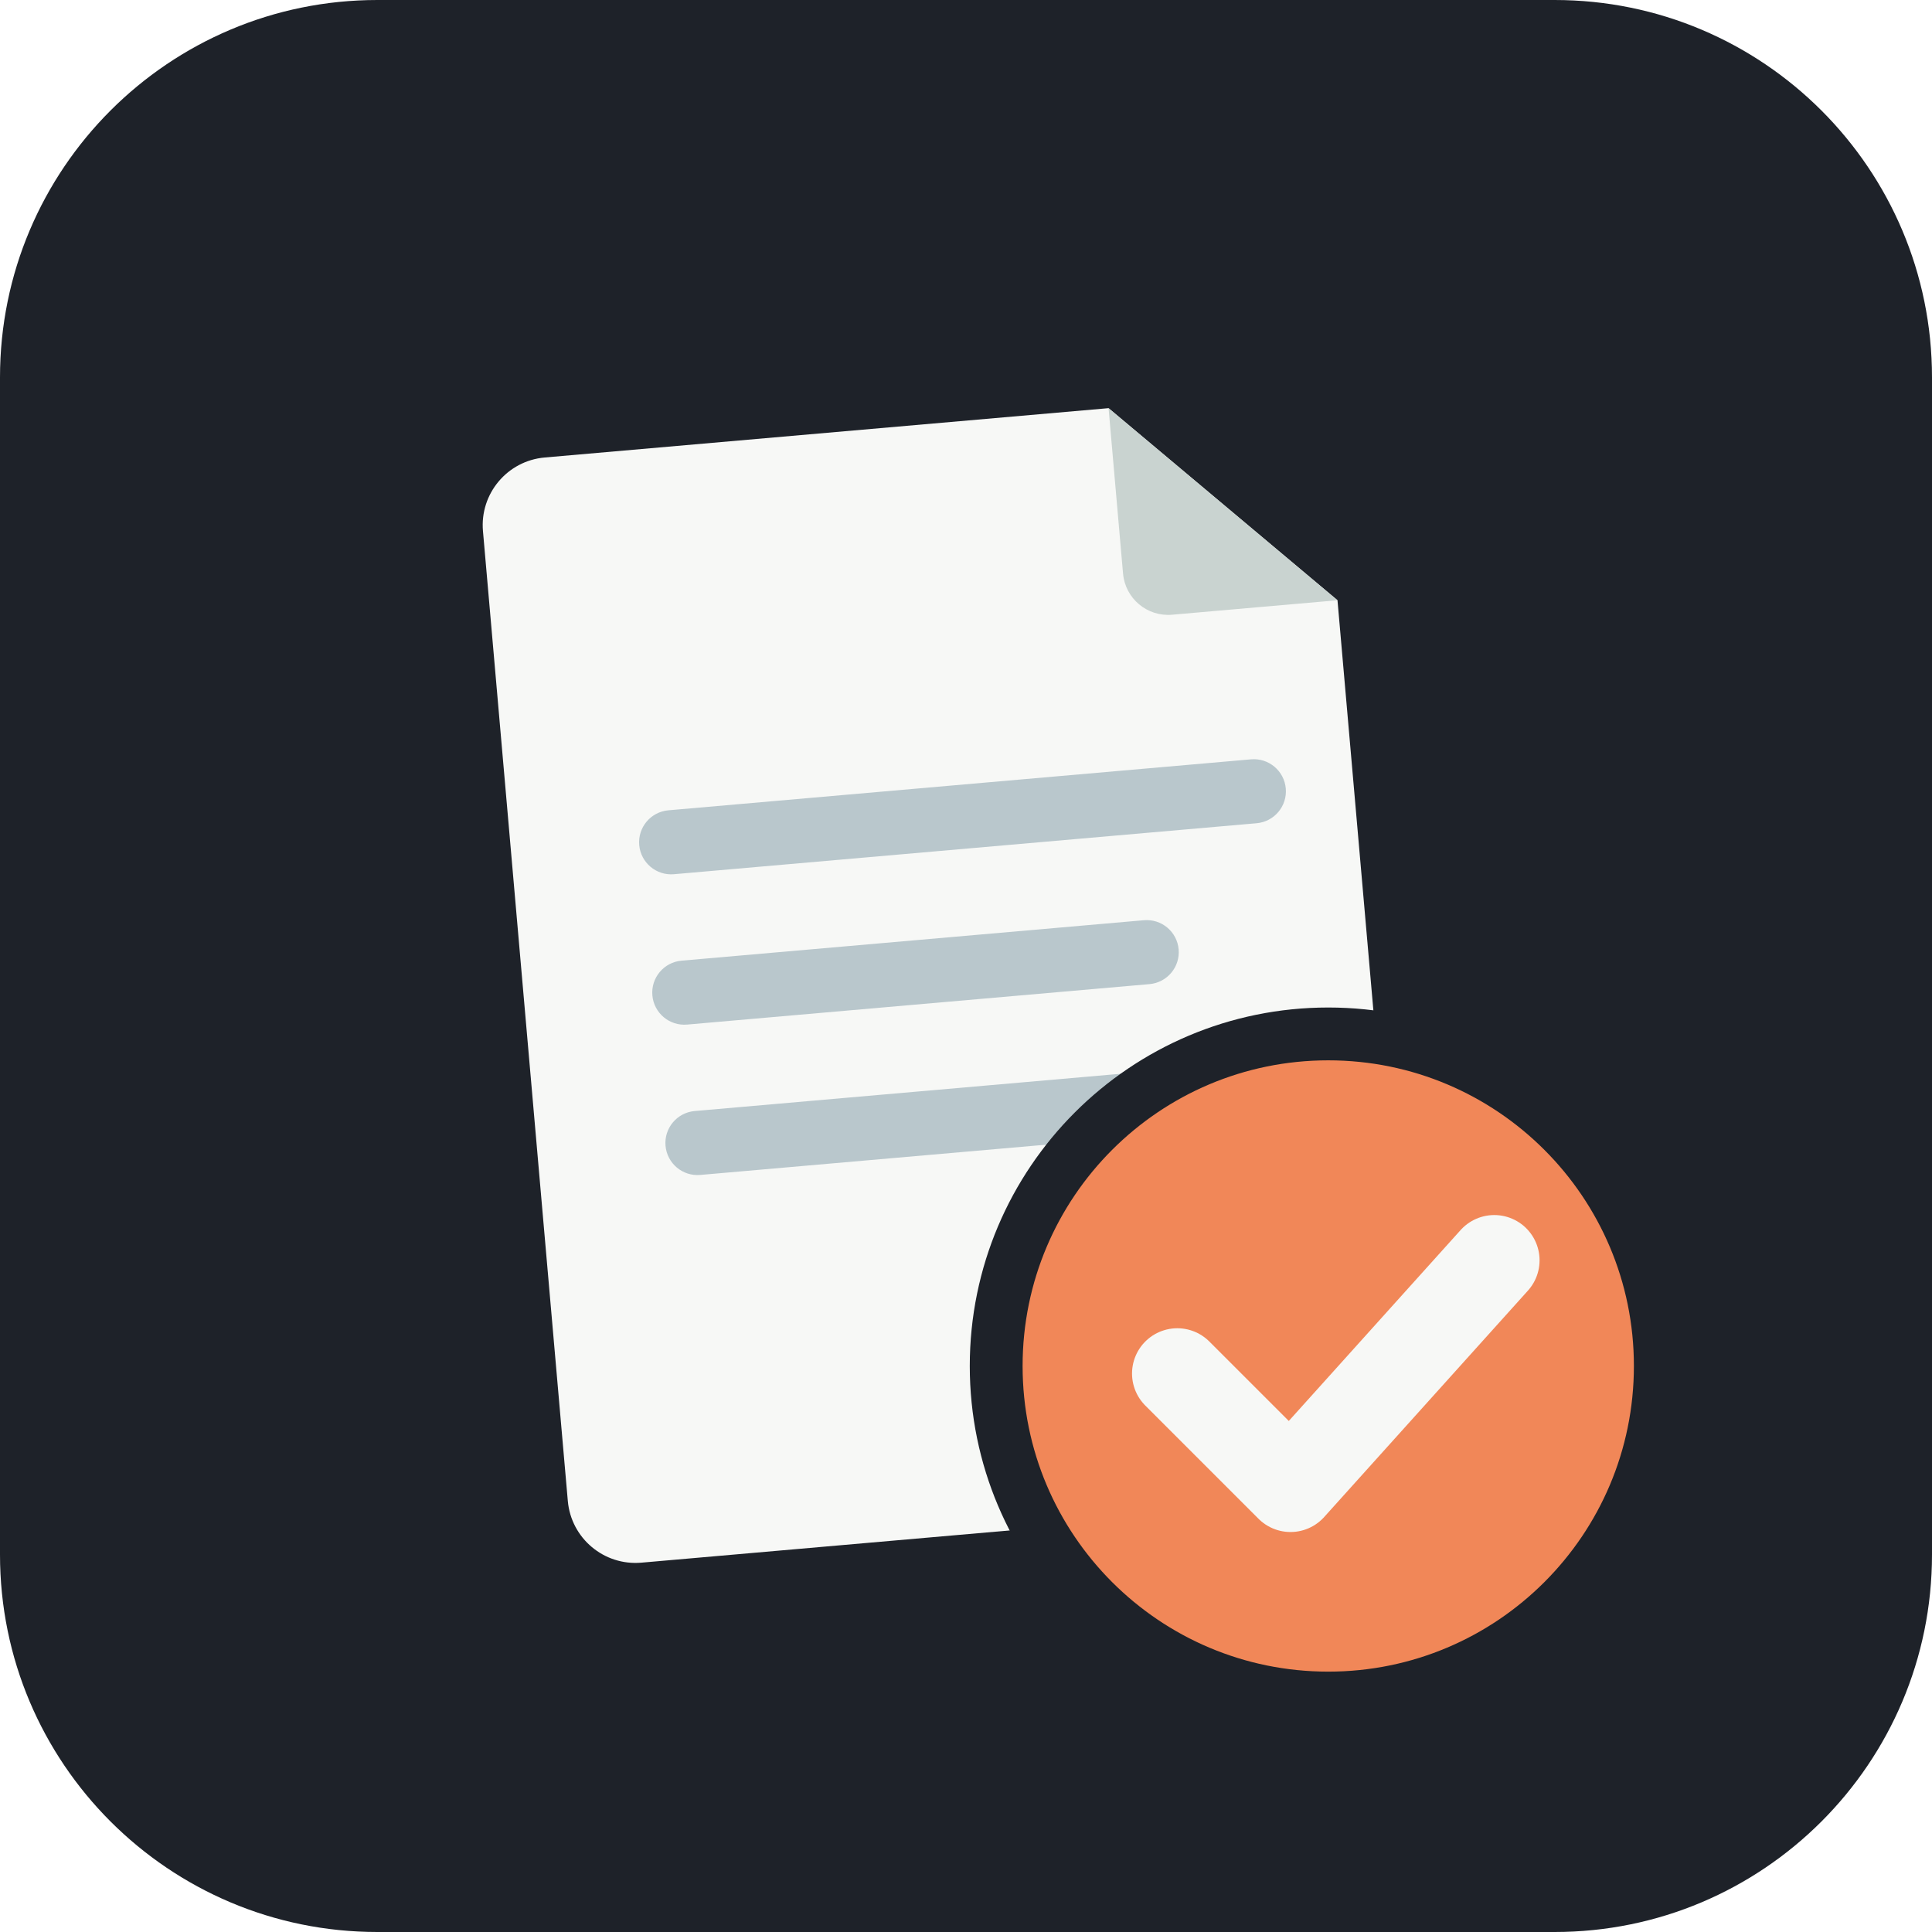
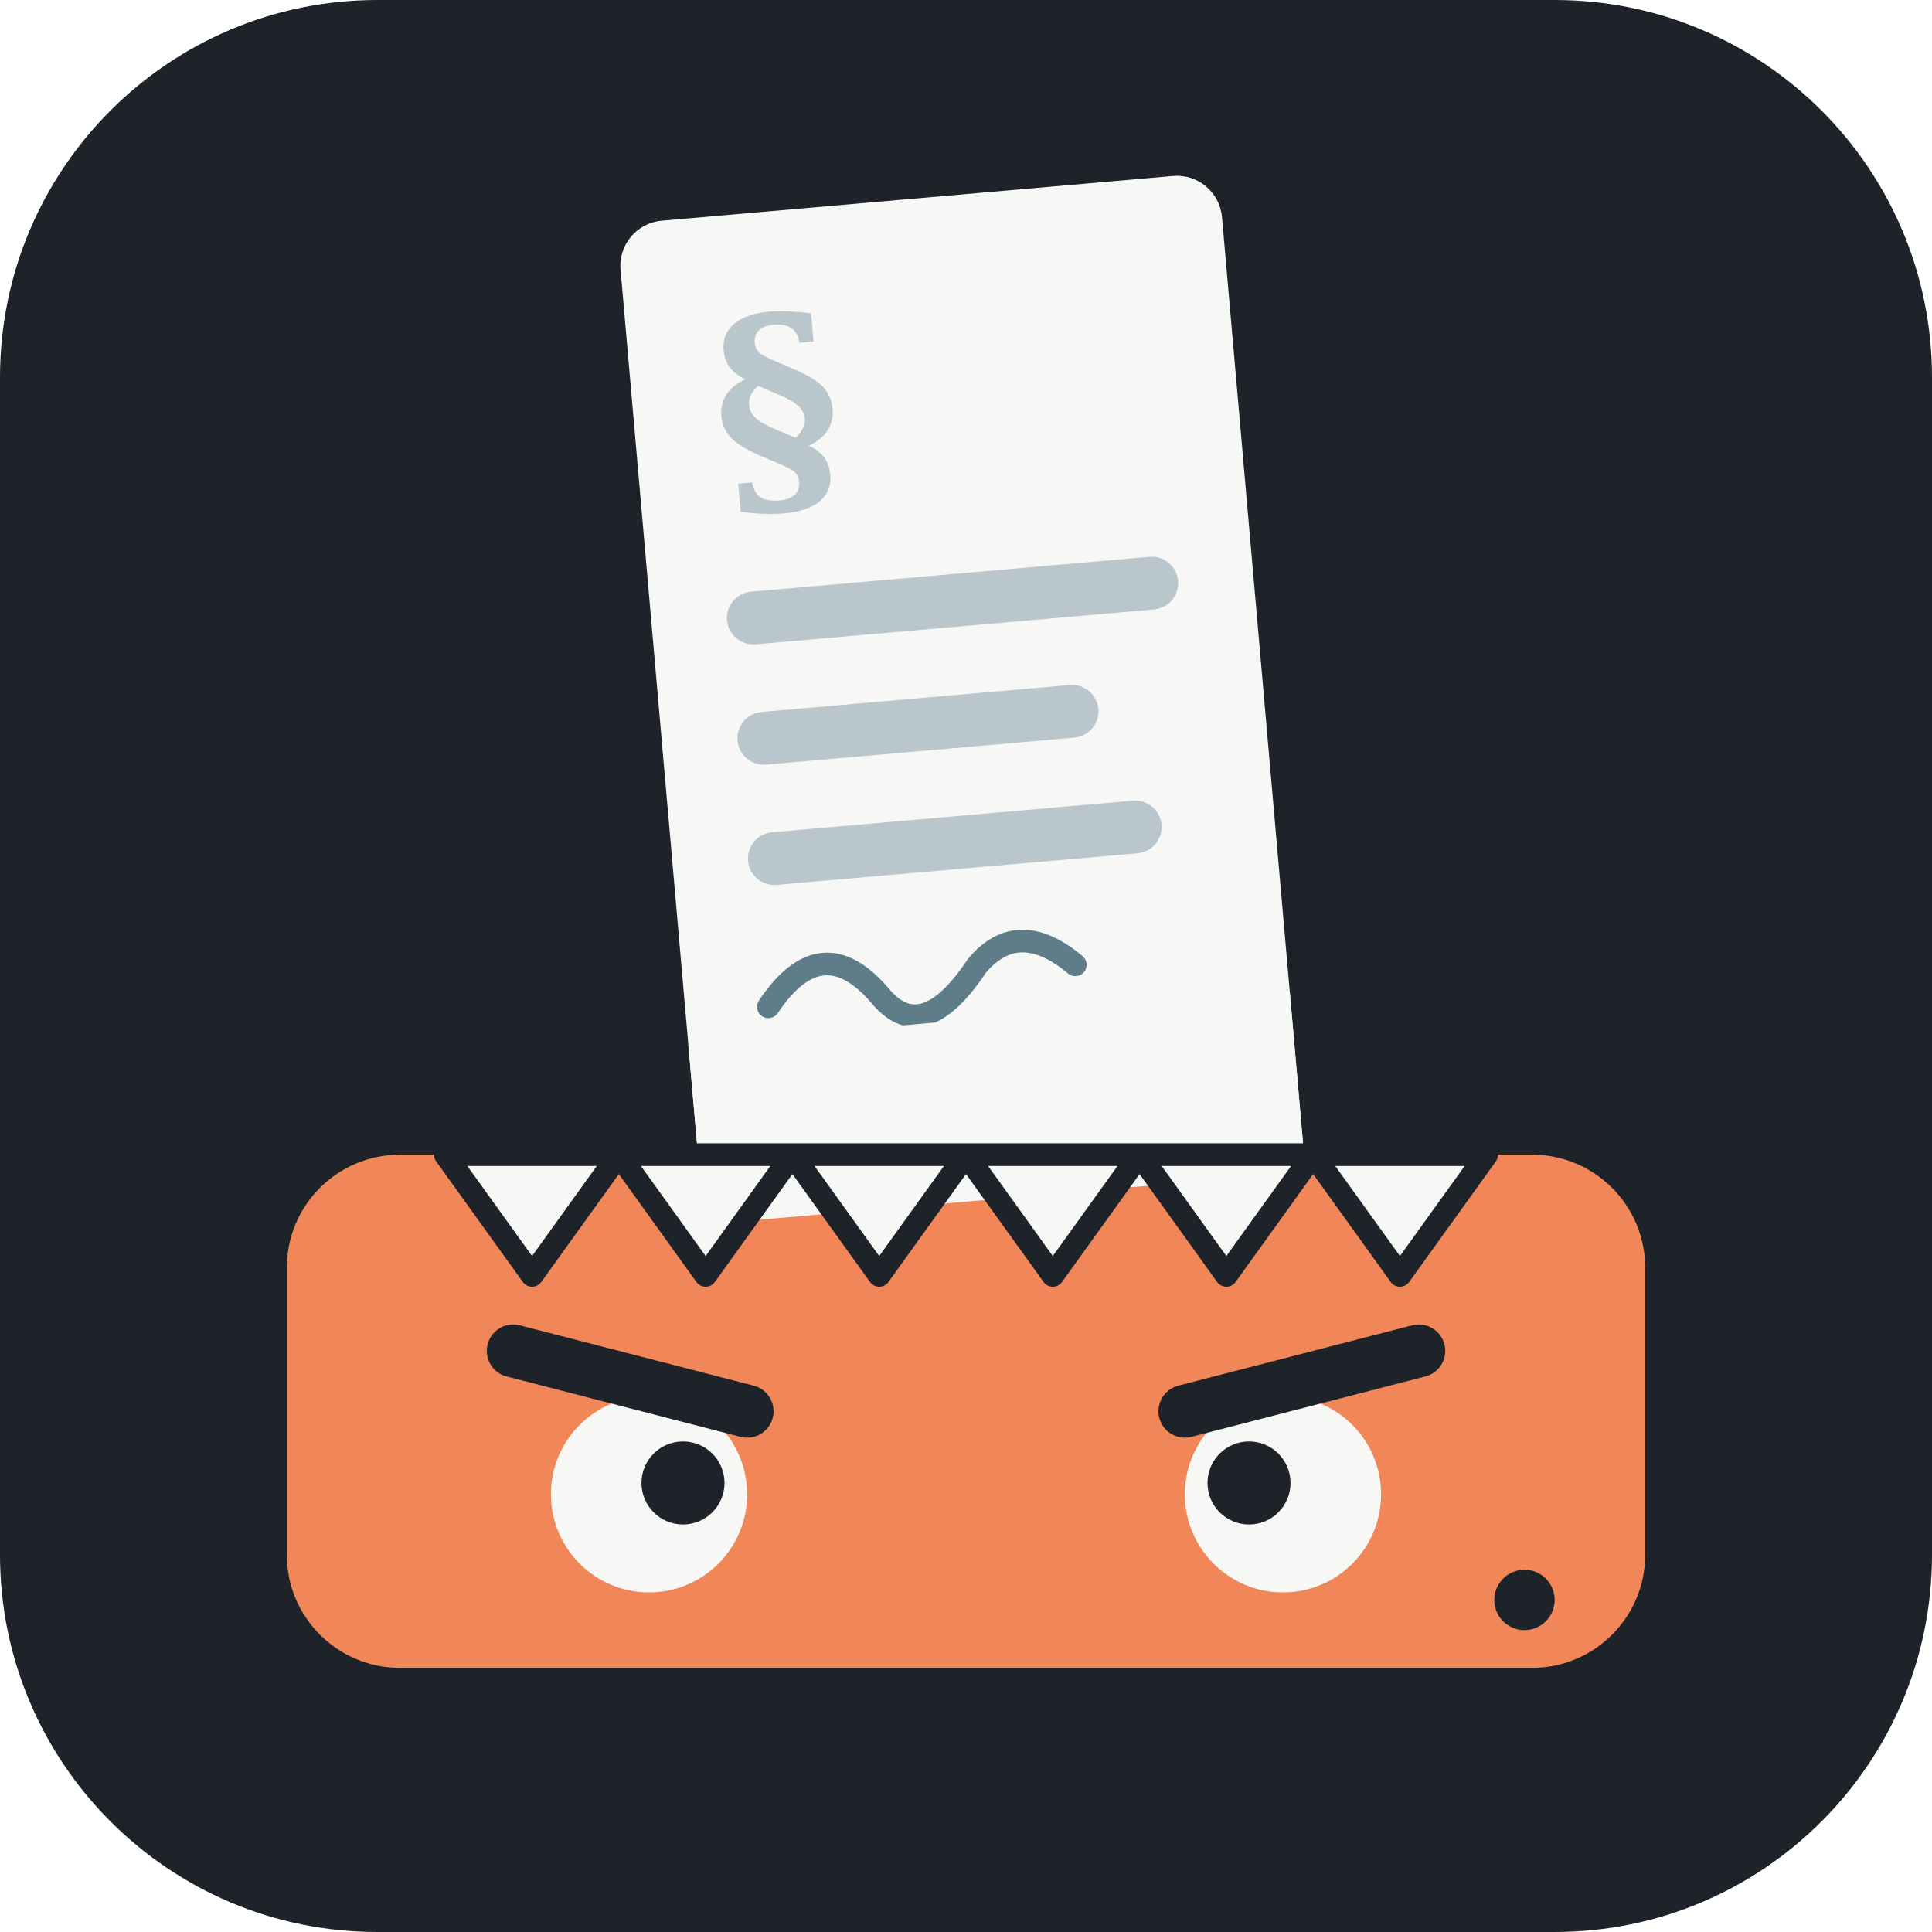
<svg xmlns="http://www.w3.org/2000/svg" viewBox="0 0 512 512">
  <rect width="512" height="512" rx="100" fill="#1e2229" />
-   <g transform="rotate(-5 256 250)">
-     <path d="M156 112 h150 l56 56 v220 a18 18 0 0 1 -18 18 H156 a18 18 0 0 1 -18 -18 V130 a18 18 0 0 1 18 -18 z" fill="#f7f8f6" />
-     <path d="M306 112 l56 56 h-44 a12 12 0 0 1 -12 -12 z" fill="#c9d3d0" />
-     <rect x="172" y="208" width="172" height="17" rx="8.5" fill="#b9c7cc" />
-     <rect x="172" y="248" width="140" height="17" rx="8.5" fill="#b9c7cc" />
-     <rect x="172" y="288" width="156" height="17" rx="8.5" fill="#b9c7cc" />
+   <g transform="rotate(-5 256 200)">
+     <rect x="176" y="52" width="160" height="270" rx="12" fill="#f7f8f6" />
+     <text x="214" y="126" font-family="DejaVu Serif" font-size="64" font-weight="bold" fill="#b9c7cc" text-anchor="middle">§</text>
+     <rect x="196" y="152" width="120" height="14" rx="7" fill="#b9c7cc" />
+     <rect x="196" y="184" width="96" height="14" rx="7" fill="#b9c7cc" />
+     <rect x="196" y="216" width="110" height="14" rx="7" fill="#b9c7cc" />
+     <path d="M198 262 q16 -20 30 0 q10 14 26 -6 q12 -12 26 2" fill="none" stroke="#5f7d88" stroke-width="6" stroke-linecap="round" />
  </g>
-   <circle cx="352" cy="362" r="88" fill="#f18758" stroke="#1e2229" stroke-width="14" />
-   <path d="M312 364 l30 30 54 -60" fill="none" stroke="#f7f8f6" stroke-width="24" stroke-linecap="round" stroke-linejoin="round" />
+   <rect x="76" y="306" width="360" height="136" rx="30" fill="#f18758" />
+   <g transform="rotate(-5 256 200)">
+     <rect x="176" y="270" width="160" height="48" fill="#f7f8f6" />
+   </g>
+   <path d="M118 306 l23 32 l23 -32 l23 32 l23 -32 l23 32 l23 -32 l23 32 l23 -32 l23 32 l23 -32 l23 32 l23 -32 z" fill="#f7f8f6" stroke="#1e2229" stroke-width="6" stroke-linejoin="round" />
+   <circle cx="172" cy="396" r="26" fill="#f7f8f6" />
+   <circle cx="181" cy="393" r="11" fill="#1e2229" />
+   <circle cx="340" cy="396" r="26" fill="#f7f8f6" />
+   <circle cx="331" cy="393" r="11" fill="#1e2229" />
+   <path d="M136 358 l62 16" stroke="#1e2229" stroke-width="14" stroke-linecap="round" />
+   <path d="M376 358 l-62 16" stroke="#1e2229" stroke-width="14" stroke-linecap="round" />
+   <circle cx="404" cy="424" r="8" fill="#1e2229" />
</svg>
